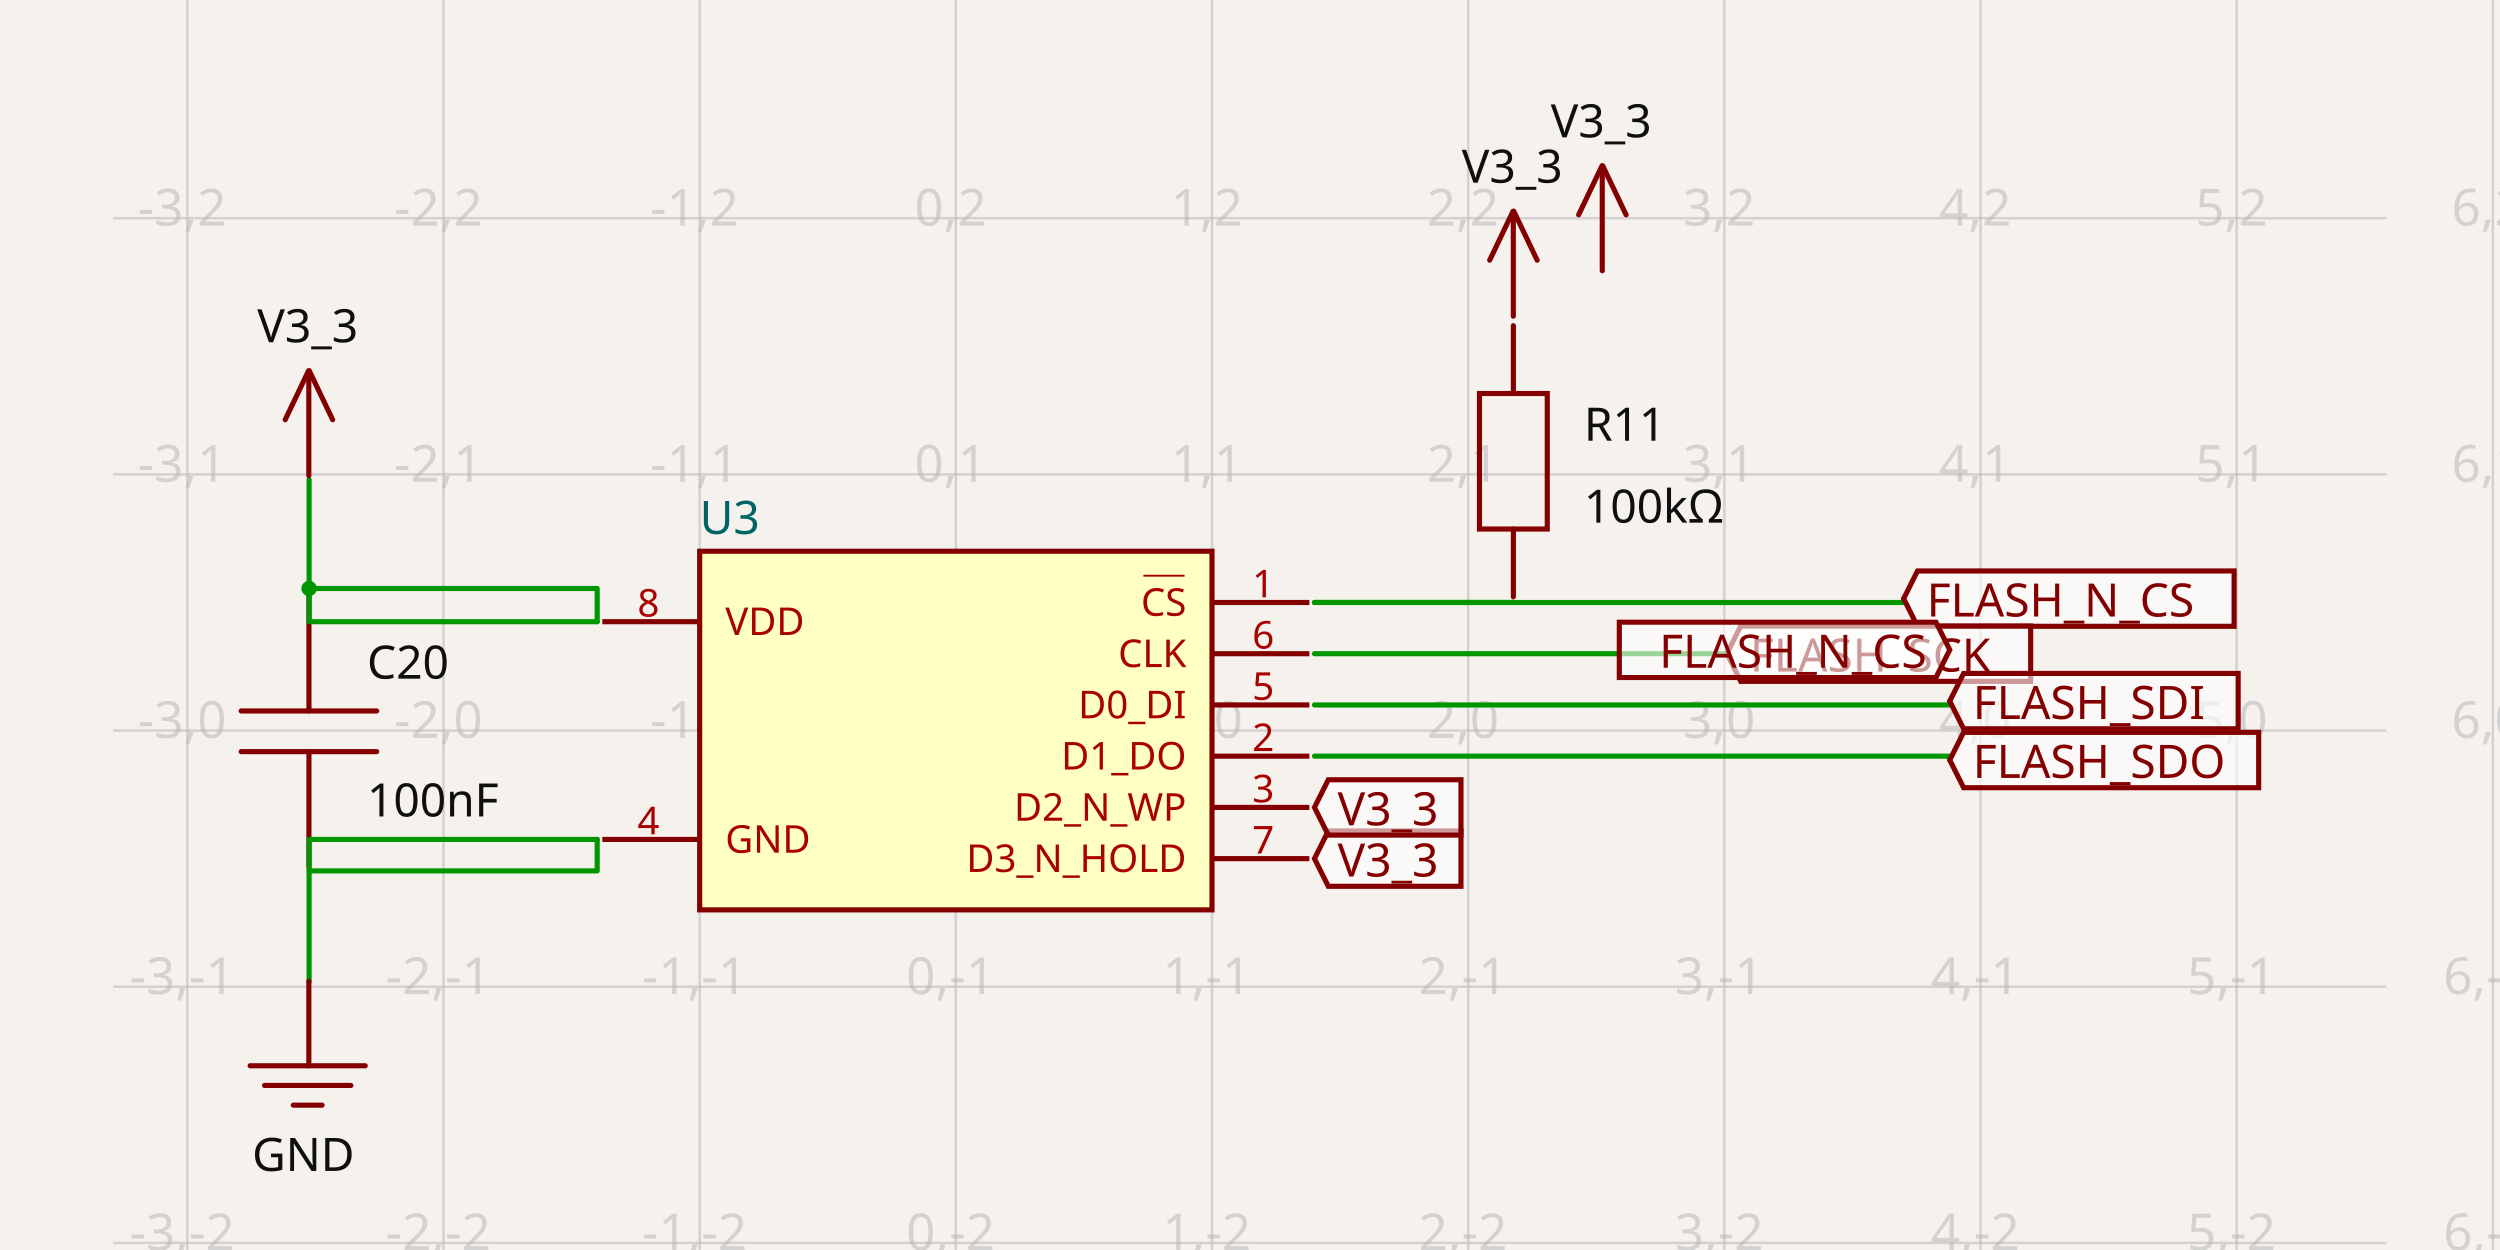
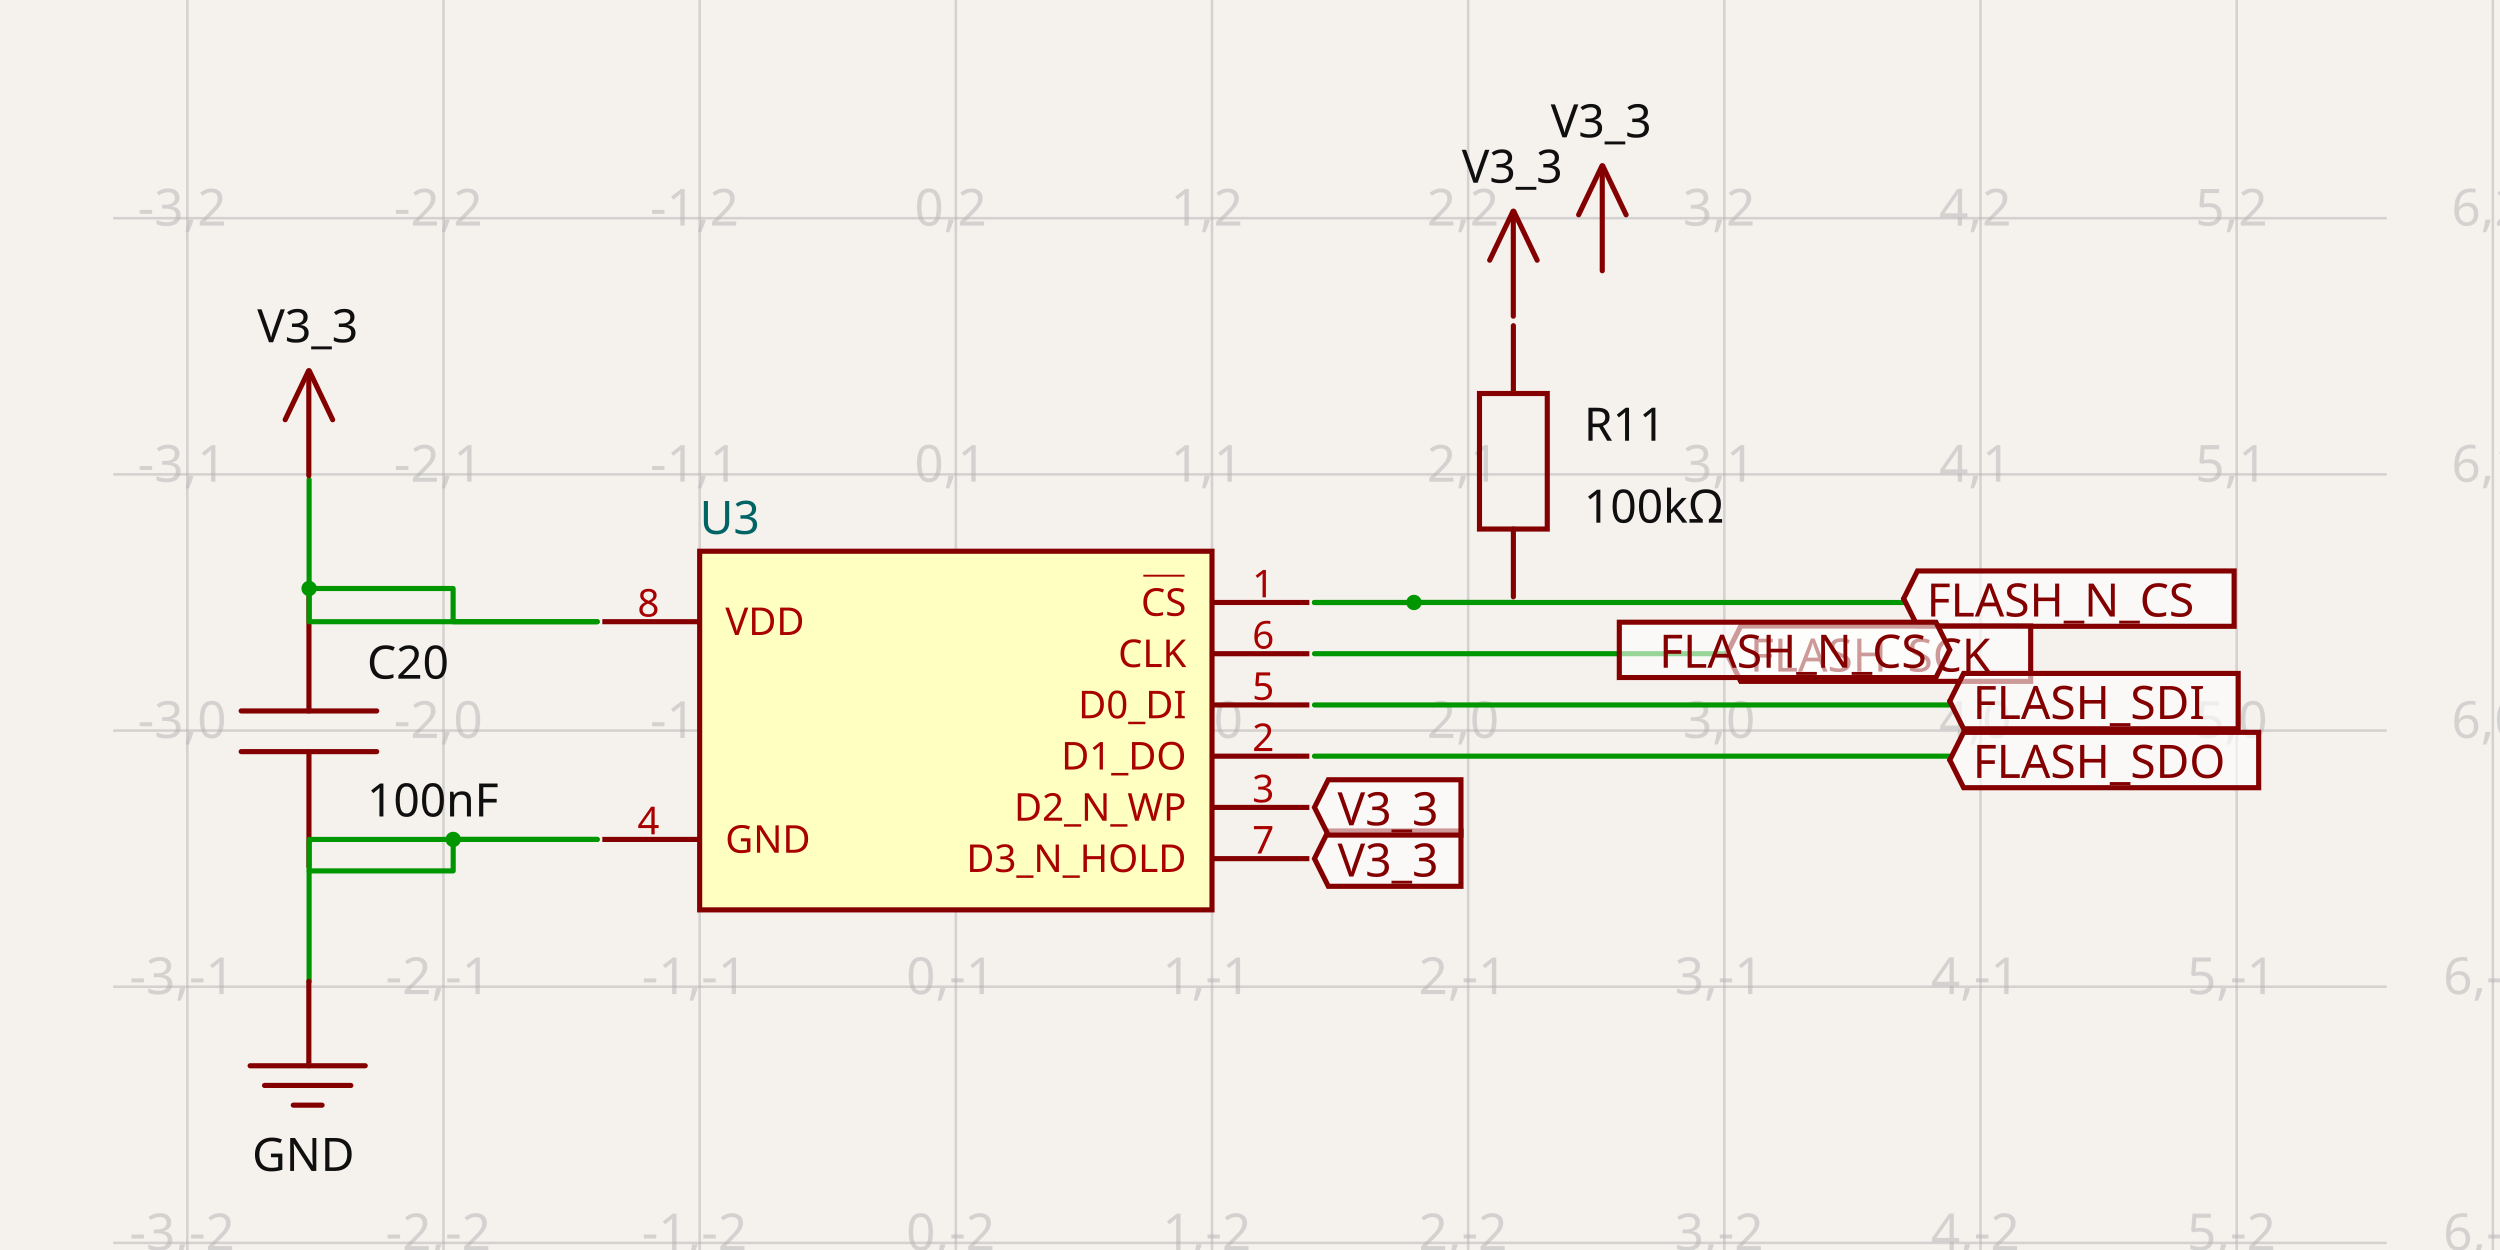
- <svg xmlns="http://www.w3.org/2000/svg" width="1200" height="600" style="background-color: rgb(245, 241, 237)" data-real-to-screen-transform="matrix(122.9608984343,0,0,-122.9608984343,458.7993267465,350.6680875482)" data-software-used-string="@tscircuit/core@0.0.547">
+ <svg xmlns="http://www.w3.org/2000/svg" width="1200" height="600" style="background-color: rgb(245, 241, 237)" data-real-to-screen-transform="matrix(122.9608984343,0,0,-122.9608984343,458.7993267465,350.6680875482)" data-software-used-string="@tscircuit/core@0.0.552">
  <style>
              .boundary { fill: rgb(245, 241, 237); }
              .schematic-boundary { fill: none; stroke: #fff; }
              .component { fill: none; stroke: rgb(132, 0, 0); }
              .chip { fill: rgb(255, 255, 194); stroke: rgb(132, 0, 0); }
              .component-pin { fill: none; stroke: rgb(132, 0, 0); }
              .trace:hover {
                filter: invert(1);
              }
              .trace:hover .trace-crossing-outline {
                opacity: 0;
              }
              .trace:hover .trace-junction {
                filter: invert(1);
              }
              .text { font-family: sans-serif; fill: rgb(0, 150, 0); }
              .pin-number { fill: rgb(169, 0, 0); }
              .port-label { fill: rgb(0, 100, 100); }
              .component-name { fill: rgb(0, 100, 100); }
            </style>
  <rect class="boundary" x="0" y="0" width="1200" height="600" />
  <g class="grid">
    <line x1="-33.044" y1="600" x2="-33.044" y2="3.427658157306723e-11" stroke="rgb(181, 181, 181)" stroke-width="1.23" stroke-opacity="0.5" />
    <line x1="89.917" y1="600" x2="89.917" y2="3.427658157306723e-11" stroke="rgb(181, 181, 181)" stroke-width="1.23" stroke-opacity="0.5" />
    <line x1="212.878" y1="600" x2="212.878" y2="3.427658157306723e-11" stroke="rgb(181, 181, 181)" stroke-width="1.23" stroke-opacity="0.5" />
    <line x1="335.838" y1="600" x2="335.838" y2="3.427658157306723e-11" stroke="rgb(181, 181, 181)" stroke-width="1.23" stroke-opacity="0.5" />
    <line x1="458.799" y1="600" x2="458.799" y2="3.427658157306723e-11" stroke="rgb(181, 181, 181)" stroke-width="1.23" stroke-opacity="0.5" />
    <line x1="581.76" y1="600" x2="581.76" y2="3.427658157306723e-11" stroke="rgb(181, 181, 181)" stroke-width="1.23" stroke-opacity="0.5" />
    <line x1="704.721" y1="600" x2="704.721" y2="3.427658157306723e-11" stroke="rgb(181, 181, 181)" stroke-width="1.23" stroke-opacity="0.5" />
    <line x1="827.682" y1="600" x2="827.682" y2="3.427658157306723e-11" stroke="rgb(181, 181, 181)" stroke-width="1.23" stroke-opacity="0.5" />
    <line x1="950.643" y1="600" x2="950.643" y2="3.427658157306723e-11" stroke="rgb(181, 181, 181)" stroke-width="1.23" stroke-opacity="0.5" />
    <line x1="1073.604" y1="600" x2="1073.604" y2="3.427658157306723e-11" stroke="rgb(181, 181, 181)" stroke-width="1.23" stroke-opacity="0.5" />
    <line x1="1196.565" y1="600" x2="1196.565" y2="3.427658157306723e-11" stroke="rgb(181, 181, 181)" stroke-width="1.23" stroke-opacity="0.5" />
    <line x1="54.357" y1="719.551" x2="1145.643" y2="719.551" stroke="rgb(181, 181, 181)" stroke-width="1.23" stroke-opacity="0.5" />
    <line x1="54.357" y1="596.59" x2="1145.643" y2="596.59" stroke="rgb(181, 181, 181)" stroke-width="1.23" stroke-opacity="0.5" />
    <line x1="54.357" y1="473.629" x2="1145.643" y2="473.629" stroke="rgb(181, 181, 181)" stroke-width="1.23" stroke-opacity="0.5" />
    <line x1="54.357" y1="350.668" x2="1145.643" y2="350.668" stroke="rgb(181, 181, 181)" stroke-width="1.23" stroke-opacity="0.5" />
    <line x1="54.357" y1="227.707" x2="1145.643" y2="227.707" stroke="rgb(181, 181, 181)" stroke-width="1.23" stroke-opacity="0.5" />
    <line x1="54.357" y1="104.746" x2="1145.643" y2="104.746" stroke="rgb(181, 181, 181)" stroke-width="1.23" stroke-opacity="0.5" />
    <line x1="54.357" y1="-18.215" x2="1145.643" y2="-18.215" stroke="rgb(181, 181, 181)" stroke-width="1.23" stroke-opacity="0.5" />
    <text x="-35.544" y="714.551" fill="rgb(181, 181, 181)" font-size="24.592" fill-opacity="0.5" text-anchor="middle" dominant-baseline="middle" font-family="sans-serif">-4,-3</text>
    <text x="-35.544" y="591.59" fill="rgb(181, 181, 181)" font-size="24.592" fill-opacity="0.5" text-anchor="middle" dominant-baseline="middle" font-family="sans-serif">-4,-2</text>
    <text x="-35.544" y="468.629" fill="rgb(181, 181, 181)" font-size="24.592" fill-opacity="0.5" text-anchor="middle" dominant-baseline="middle" font-family="sans-serif">-4,-1</text>
    <text x="-35.544" y="345.668" fill="rgb(181, 181, 181)" font-size="24.592" fill-opacity="0.5" text-anchor="middle" dominant-baseline="middle" font-family="sans-serif">-4,0</text>
    <text x="-35.544" y="222.707" fill="rgb(181, 181, 181)" font-size="24.592" fill-opacity="0.5" text-anchor="middle" dominant-baseline="middle" font-family="sans-serif">-4,1</text>
    <text x="-35.544" y="99.746" fill="rgb(181, 181, 181)" font-size="24.592" fill-opacity="0.5" text-anchor="middle" dominant-baseline="middle" font-family="sans-serif">-4,2</text>
    <text x="-35.544" y="-23.215" fill="rgb(181, 181, 181)" font-size="24.592" fill-opacity="0.5" text-anchor="middle" dominant-baseline="middle" font-family="sans-serif">-4,3</text>
    <text x="87.417" y="714.551" fill="rgb(181, 181, 181)" font-size="24.592" fill-opacity="0.5" text-anchor="middle" dominant-baseline="middle" font-family="sans-serif">-3,-3</text>
    <text x="87.417" y="591.59" fill="rgb(181, 181, 181)" font-size="24.592" fill-opacity="0.5" text-anchor="middle" dominant-baseline="middle" font-family="sans-serif">-3,-2</text>
    <text x="87.417" y="468.629" fill="rgb(181, 181, 181)" font-size="24.592" fill-opacity="0.5" text-anchor="middle" dominant-baseline="middle" font-family="sans-serif">-3,-1</text>
    <text x="87.417" y="345.668" fill="rgb(181, 181, 181)" font-size="24.592" fill-opacity="0.5" text-anchor="middle" dominant-baseline="middle" font-family="sans-serif">-3,0</text>
    <text x="87.417" y="222.707" fill="rgb(181, 181, 181)" font-size="24.592" fill-opacity="0.5" text-anchor="middle" dominant-baseline="middle" font-family="sans-serif">-3,1</text>
    <text x="87.417" y="99.746" fill="rgb(181, 181, 181)" font-size="24.592" fill-opacity="0.5" text-anchor="middle" dominant-baseline="middle" font-family="sans-serif">-3,2</text>
    <text x="87.417" y="-23.215" fill="rgb(181, 181, 181)" font-size="24.592" fill-opacity="0.5" text-anchor="middle" dominant-baseline="middle" font-family="sans-serif">-3,3</text>
    <text x="210.378" y="714.551" fill="rgb(181, 181, 181)" font-size="24.592" fill-opacity="0.5" text-anchor="middle" dominant-baseline="middle" font-family="sans-serif">-2,-3</text>
    <text x="210.378" y="591.59" fill="rgb(181, 181, 181)" font-size="24.592" fill-opacity="0.5" text-anchor="middle" dominant-baseline="middle" font-family="sans-serif">-2,-2</text>
    <text x="210.378" y="468.629" fill="rgb(181, 181, 181)" font-size="24.592" fill-opacity="0.5" text-anchor="middle" dominant-baseline="middle" font-family="sans-serif">-2,-1</text>
    <text x="210.378" y="345.668" fill="rgb(181, 181, 181)" font-size="24.592" fill-opacity="0.5" text-anchor="middle" dominant-baseline="middle" font-family="sans-serif">-2,0</text>
    <text x="210.378" y="222.707" fill="rgb(181, 181, 181)" font-size="24.592" fill-opacity="0.5" text-anchor="middle" dominant-baseline="middle" font-family="sans-serif">-2,1</text>
    <text x="210.378" y="99.746" fill="rgb(181, 181, 181)" font-size="24.592" fill-opacity="0.5" text-anchor="middle" dominant-baseline="middle" font-family="sans-serif">-2,2</text>
    <text x="210.378" y="-23.215" fill="rgb(181, 181, 181)" font-size="24.592" fill-opacity="0.5" text-anchor="middle" dominant-baseline="middle" font-family="sans-serif">-2,3</text>
    <text x="333.338" y="714.551" fill="rgb(181, 181, 181)" font-size="24.592" fill-opacity="0.5" text-anchor="middle" dominant-baseline="middle" font-family="sans-serif">-1,-3</text>
    <text x="333.338" y="591.59" fill="rgb(181, 181, 181)" font-size="24.592" fill-opacity="0.5" text-anchor="middle" dominant-baseline="middle" font-family="sans-serif">-1,-2</text>
    <text x="333.338" y="468.629" fill="rgb(181, 181, 181)" font-size="24.592" fill-opacity="0.5" text-anchor="middle" dominant-baseline="middle" font-family="sans-serif">-1,-1</text>
    <text x="333.338" y="345.668" fill="rgb(181, 181, 181)" font-size="24.592" fill-opacity="0.5" text-anchor="middle" dominant-baseline="middle" font-family="sans-serif">-1,0</text>
    <text x="333.338" y="222.707" fill="rgb(181, 181, 181)" font-size="24.592" fill-opacity="0.5" text-anchor="middle" dominant-baseline="middle" font-family="sans-serif">-1,1</text>
    <text x="333.338" y="99.746" fill="rgb(181, 181, 181)" font-size="24.592" fill-opacity="0.5" text-anchor="middle" dominant-baseline="middle" font-family="sans-serif">-1,2</text>
    <text x="333.338" y="-23.215" fill="rgb(181, 181, 181)" font-size="24.592" fill-opacity="0.5" text-anchor="middle" dominant-baseline="middle" font-family="sans-serif">-1,3</text>
    <text x="456.299" y="714.551" fill="rgb(181, 181, 181)" font-size="24.592" fill-opacity="0.5" text-anchor="middle" dominant-baseline="middle" font-family="sans-serif">0,-3</text>
    <text x="456.299" y="591.59" fill="rgb(181, 181, 181)" font-size="24.592" fill-opacity="0.5" text-anchor="middle" dominant-baseline="middle" font-family="sans-serif">0,-2</text>
    <text x="456.299" y="468.629" fill="rgb(181, 181, 181)" font-size="24.592" fill-opacity="0.5" text-anchor="middle" dominant-baseline="middle" font-family="sans-serif">0,-1</text>
    <text x="456.299" y="345.668" fill="rgb(181, 181, 181)" font-size="24.592" fill-opacity="0.5" text-anchor="middle" dominant-baseline="middle" font-family="sans-serif">0,0</text>
    <text x="456.299" y="222.707" fill="rgb(181, 181, 181)" font-size="24.592" fill-opacity="0.5" text-anchor="middle" dominant-baseline="middle" font-family="sans-serif">0,1</text>
    <text x="456.299" y="99.746" fill="rgb(181, 181, 181)" font-size="24.592" fill-opacity="0.5" text-anchor="middle" dominant-baseline="middle" font-family="sans-serif">0,2</text>
    <text x="456.299" y="-23.215" fill="rgb(181, 181, 181)" font-size="24.592" fill-opacity="0.5" text-anchor="middle" dominant-baseline="middle" font-family="sans-serif">0,3</text>
    <text x="579.26" y="714.551" fill="rgb(181, 181, 181)" font-size="24.592" fill-opacity="0.5" text-anchor="middle" dominant-baseline="middle" font-family="sans-serif">1,-3</text>
    <text x="579.26" y="591.59" fill="rgb(181, 181, 181)" font-size="24.592" fill-opacity="0.5" text-anchor="middle" dominant-baseline="middle" font-family="sans-serif">1,-2</text>
    <text x="579.26" y="468.629" fill="rgb(181, 181, 181)" font-size="24.592" fill-opacity="0.5" text-anchor="middle" dominant-baseline="middle" font-family="sans-serif">1,-1</text>
    <text x="579.26" y="345.668" fill="rgb(181, 181, 181)" font-size="24.592" fill-opacity="0.5" text-anchor="middle" dominant-baseline="middle" font-family="sans-serif">1,0</text>
    <text x="579.26" y="222.707" fill="rgb(181, 181, 181)" font-size="24.592" fill-opacity="0.5" text-anchor="middle" dominant-baseline="middle" font-family="sans-serif">1,1</text>
    <text x="579.26" y="99.746" fill="rgb(181, 181, 181)" font-size="24.592" fill-opacity="0.5" text-anchor="middle" dominant-baseline="middle" font-family="sans-serif">1,2</text>
    <text x="579.26" y="-23.215" fill="rgb(181, 181, 181)" font-size="24.592" fill-opacity="0.5" text-anchor="middle" dominant-baseline="middle" font-family="sans-serif">1,3</text>
    <text x="702.221" y="714.551" fill="rgb(181, 181, 181)" font-size="24.592" fill-opacity="0.5" text-anchor="middle" dominant-baseline="middle" font-family="sans-serif">2,-3</text>
    <text x="702.221" y="591.59" fill="rgb(181, 181, 181)" font-size="24.592" fill-opacity="0.5" text-anchor="middle" dominant-baseline="middle" font-family="sans-serif">2,-2</text>
    <text x="702.221" y="468.629" fill="rgb(181, 181, 181)" font-size="24.592" fill-opacity="0.5" text-anchor="middle" dominant-baseline="middle" font-family="sans-serif">2,-1</text>
    <text x="702.221" y="345.668" fill="rgb(181, 181, 181)" font-size="24.592" fill-opacity="0.5" text-anchor="middle" dominant-baseline="middle" font-family="sans-serif">2,0</text>
    <text x="702.221" y="222.707" fill="rgb(181, 181, 181)" font-size="24.592" fill-opacity="0.5" text-anchor="middle" dominant-baseline="middle" font-family="sans-serif">2,1</text>
    <text x="702.221" y="99.746" fill="rgb(181, 181, 181)" font-size="24.592" fill-opacity="0.5" text-anchor="middle" dominant-baseline="middle" font-family="sans-serif">2,2</text>
    <text x="702.221" y="-23.215" fill="rgb(181, 181, 181)" font-size="24.592" fill-opacity="0.5" text-anchor="middle" dominant-baseline="middle" font-family="sans-serif">2,3</text>
    <text x="825.182" y="714.551" fill="rgb(181, 181, 181)" font-size="24.592" fill-opacity="0.5" text-anchor="middle" dominant-baseline="middle" font-family="sans-serif">3,-3</text>
    <text x="825.182" y="591.59" fill="rgb(181, 181, 181)" font-size="24.592" fill-opacity="0.5" text-anchor="middle" dominant-baseline="middle" font-family="sans-serif">3,-2</text>
    <text x="825.182" y="468.629" fill="rgb(181, 181, 181)" font-size="24.592" fill-opacity="0.5" text-anchor="middle" dominant-baseline="middle" font-family="sans-serif">3,-1</text>
    <text x="825.182" y="345.668" fill="rgb(181, 181, 181)" font-size="24.592" fill-opacity="0.5" text-anchor="middle" dominant-baseline="middle" font-family="sans-serif">3,0</text>
    <text x="825.182" y="222.707" fill="rgb(181, 181, 181)" font-size="24.592" fill-opacity="0.5" text-anchor="middle" dominant-baseline="middle" font-family="sans-serif">3,1</text>
    <text x="825.182" y="99.746" fill="rgb(181, 181, 181)" font-size="24.592" fill-opacity="0.5" text-anchor="middle" dominant-baseline="middle" font-family="sans-serif">3,2</text>
    <text x="825.182" y="-23.215" fill="rgb(181, 181, 181)" font-size="24.592" fill-opacity="0.5" text-anchor="middle" dominant-baseline="middle" font-family="sans-serif">3,3</text>
    <text x="948.143" y="714.551" fill="rgb(181, 181, 181)" font-size="24.592" fill-opacity="0.5" text-anchor="middle" dominant-baseline="middle" font-family="sans-serif">4,-3</text>
    <text x="948.143" y="591.59" fill="rgb(181, 181, 181)" font-size="24.592" fill-opacity="0.5" text-anchor="middle" dominant-baseline="middle" font-family="sans-serif">4,-2</text>
    <text x="948.143" y="468.629" fill="rgb(181, 181, 181)" font-size="24.592" fill-opacity="0.5" text-anchor="middle" dominant-baseline="middle" font-family="sans-serif">4,-1</text>
    <text x="948.143" y="345.668" fill="rgb(181, 181, 181)" font-size="24.592" fill-opacity="0.5" text-anchor="middle" dominant-baseline="middle" font-family="sans-serif">4,0</text>
    <text x="948.143" y="222.707" fill="rgb(181, 181, 181)" font-size="24.592" fill-opacity="0.5" text-anchor="middle" dominant-baseline="middle" font-family="sans-serif">4,1</text>
    <text x="948.143" y="99.746" fill="rgb(181, 181, 181)" font-size="24.592" fill-opacity="0.5" text-anchor="middle" dominant-baseline="middle" font-family="sans-serif">4,2</text>
    <text x="948.143" y="-23.215" fill="rgb(181, 181, 181)" font-size="24.592" fill-opacity="0.5" text-anchor="middle" dominant-baseline="middle" font-family="sans-serif">4,3</text>
    <text x="1071.104" y="714.551" fill="rgb(181, 181, 181)" font-size="24.592" fill-opacity="0.5" text-anchor="middle" dominant-baseline="middle" font-family="sans-serif">5,-3</text>
    <text x="1071.104" y="591.59" fill="rgb(181, 181, 181)" font-size="24.592" fill-opacity="0.5" text-anchor="middle" dominant-baseline="middle" font-family="sans-serif">5,-2</text>
    <text x="1071.104" y="468.629" fill="rgb(181, 181, 181)" font-size="24.592" fill-opacity="0.5" text-anchor="middle" dominant-baseline="middle" font-family="sans-serif">5,-1</text>
    <text x="1071.104" y="345.668" fill="rgb(181, 181, 181)" font-size="24.592" fill-opacity="0.5" text-anchor="middle" dominant-baseline="middle" font-family="sans-serif">5,0</text>
    <text x="1071.104" y="222.707" fill="rgb(181, 181, 181)" font-size="24.592" fill-opacity="0.5" text-anchor="middle" dominant-baseline="middle" font-family="sans-serif">5,1</text>
    <text x="1071.104" y="99.746" fill="rgb(181, 181, 181)" font-size="24.592" fill-opacity="0.5" text-anchor="middle" dominant-baseline="middle" font-family="sans-serif">5,2</text>
    <text x="1071.104" y="-23.215" fill="rgb(181, 181, 181)" font-size="24.592" fill-opacity="0.5" text-anchor="middle" dominant-baseline="middle" font-family="sans-serif">5,3</text>
    <text x="1194.065" y="714.551" fill="rgb(181, 181, 181)" font-size="24.592" fill-opacity="0.5" text-anchor="middle" dominant-baseline="middle" font-family="sans-serif">6,-3</text>
    <text x="1194.065" y="591.59" fill="rgb(181, 181, 181)" font-size="24.592" fill-opacity="0.5" text-anchor="middle" dominant-baseline="middle" font-family="sans-serif">6,-2</text>
    <text x="1194.065" y="468.629" fill="rgb(181, 181, 181)" font-size="24.592" fill-opacity="0.5" text-anchor="middle" dominant-baseline="middle" font-family="sans-serif">6,-1</text>
    <text x="1194.065" y="345.668" fill="rgb(181, 181, 181)" font-size="24.592" fill-opacity="0.5" text-anchor="middle" dominant-baseline="middle" font-family="sans-serif">6,0</text>
    <text x="1194.065" y="222.707" fill="rgb(181, 181, 181)" font-size="24.592" fill-opacity="0.5" text-anchor="middle" dominant-baseline="middle" font-family="sans-serif">6,1</text>
    <text x="1194.065" y="99.746" fill="rgb(181, 181, 181)" font-size="24.592" fill-opacity="0.5" text-anchor="middle" dominant-baseline="middle" font-family="sans-serif">6,2</text>
    <text x="1194.065" y="-23.215" fill="rgb(181, 181, 181)" font-size="24.592" fill-opacity="0.5" text-anchor="middle" dominant-baseline="middle" font-family="sans-serif">6,3</text>
  </g>
  <g data-circuit-json-type="schematic_component" data-schematic-component-id="schematic_component_0">
    <rect class="component chip" x="335.838" y="264.595" width="245.922" height="172.145" stroke-width="2.459px" fill="rgb(255, 255, 194)" stroke="rgb(132, 0, 0)" />
    <rect class="component-overlay" x="335.838" y="264.595" width="245.922" height="172.145" fill="transparent" />
    <text x="335.838" y="452.726" fill="#006464" text-anchor="start" dominant-baseline="middle" font-family="sans-serif" font-size="22.133px" transform="rotate(0, 335.8384, 452.7256)" />
    <text x="335.838" y="248.611" fill="#006464" text-anchor="start" dominant-baseline="middle" font-family="sans-serif" font-size="22.133px" transform="rotate(0, 335.8384, 248.6105)">U3</text>
    <line class="component-pin" x1="289.113" y1="298.41" x2="335.838" y2="298.41" stroke-width="2.459px" />
    <text class="pin-number" x="311.246" y="295.95" style="font-family: sans-serif;" fill="rgb(169, 0, 0)" text-anchor="middle" dominant-baseline="auto" font-size="18.444px" transform="">8</text>
    <text class="pin-number" x="348.135" y="298.41" style="font-family: sans-serif;" fill="rgb(169, 0, 0)" text-anchor="start" dominant-baseline="middle" font-size="18.444px" transform="">VDD</text>
    <line class="component-pin" x1="289.113" y1="402.926" x2="335.838" y2="402.926" stroke-width="2.459px" />
    <text class="pin-number" x="311.246" y="400.467" style="font-family: sans-serif;" fill="rgb(169, 0, 0)" text-anchor="middle" dominant-baseline="auto" font-size="18.444px" transform="">4</text>
    <text class="pin-number" x="348.135" y="402.926" style="font-family: sans-serif;" fill="rgb(169, 0, 0)" text-anchor="start" dominant-baseline="middle" font-size="18.444px" transform="">GND</text>
    <line class="component-pin" x1="628.485" y1="289.188" x2="581.76" y2="289.188" stroke-width="2.459px" />
    <text class="pin-number" x="606.352" y="286.728" style="font-family: sans-serif;" fill="rgb(169, 0, 0)" text-anchor="middle" dominant-baseline="auto" font-size="18.444px" transform="">1</text>
    <text class="pin-number" x="569.464" y="289.188" style="font-family: sans-serif; text-decoration: overline;" fill="rgb(169, 0, 0)" text-anchor="end" dominant-baseline="middle" font-size="18.444px" transform="">CS</text>
    <line class="component-pin" x1="628.485" y1="313.78" x2="581.76" y2="313.78" stroke-width="2.459px" />
    <text class="pin-number" x="606.352" y="311.321" style="font-family: sans-serif;" fill="rgb(169, 0, 0)" text-anchor="middle" dominant-baseline="auto" font-size="18.444px" transform="">6</text>
    <text class="pin-number" x="569.464" y="313.78" style="font-family: sans-serif;" fill="rgb(169, 0, 0)" text-anchor="end" dominant-baseline="middle" font-size="18.444px" transform="">CLK</text>
    <line class="component-pin" x1="628.485" y1="338.372" x2="581.76" y2="338.372" stroke-width="2.459px" />
    <text class="pin-number" x="606.352" y="335.913" style="font-family: sans-serif;" fill="rgb(169, 0, 0)" text-anchor="middle" dominant-baseline="auto" font-size="18.444px" transform="">5</text>
    <text class="pin-number" x="569.464" y="338.372" style="font-family: sans-serif;" fill="rgb(169, 0, 0)" text-anchor="end" dominant-baseline="middle" font-size="18.444px" transform="">D0_DI</text>
    <line class="component-pin" x1="628.485" y1="362.964" x2="581.76" y2="362.964" stroke-width="2.459px" />
    <text class="pin-number" x="606.352" y="360.505" style="font-family: sans-serif;" fill="rgb(169, 0, 0)" text-anchor="middle" dominant-baseline="auto" font-size="18.444px" transform="">2</text>
    <text class="pin-number" x="569.464" y="362.964" style="font-family: sans-serif;" fill="rgb(169, 0, 0)" text-anchor="end" dominant-baseline="middle" font-size="18.444px" transform="">D1_DO</text>
    <line class="component-pin" x1="628.485" y1="387.556" x2="581.76" y2="387.556" stroke-width="2.459px" />
    <text class="pin-number" x="606.352" y="385.097" style="font-family: sans-serif;" fill="rgb(169, 0, 0)" text-anchor="middle" dominant-baseline="auto" font-size="18.444px" transform="">3</text>
    <text class="pin-number" x="569.464" y="387.556" style="font-family: sans-serif;" fill="rgb(169, 0, 0)" text-anchor="end" dominant-baseline="middle" font-size="18.444px" transform="">D2_N_WP</text>
    <line class="component-pin" x1="628.485" y1="412.149" x2="581.76" y2="412.149" stroke-width="2.459px" />
    <text class="pin-number" x="606.352" y="409.689" style="font-family: sans-serif;" fill="rgb(169, 0, 0)" text-anchor="middle" dominant-baseline="auto" font-size="18.444px" transform="">7</text>
    <text class="pin-number" x="569.464" y="412.149" style="font-family: sans-serif;" fill="rgb(169, 0, 0)" text-anchor="end" dominant-baseline="middle" font-size="18.444px" transform="">D3_N_HOLD</text>
  </g>
  <g data-circuit-json-type="schematic_component" data-schematic-component-id="schematic_component_1">
    <rect class="component-overlay" x="115.761" y="285.944" width="65.067" height="130.134" fill="transparent" />
    <path d="M 148.294 285.944 L 148.294 341.251" stroke="rgb(132, 0, 0)" fill="none" stroke-width="2.459px" stroke-linecap="round" />
    <path d="M 148.294 360.771 L 148.294 416.077" stroke="rgb(132, 0, 0)" fill="none" stroke-width="2.459px" stroke-linecap="round" />
    <path d="M 115.761 341.251 L 180.827 341.251" stroke="rgb(132, 0, 0)" fill="none" stroke-width="2.459px" stroke-linecap="round" />
    <path d="M 115.761 360.771 L 180.827 360.771" stroke="rgb(132, 0, 0)" fill="none" stroke-width="2.459px" stroke-linecap="round" />
    <text x="176.174" y="325.758" fill="rgb(15, 15, 15)" font-family="sans-serif" text-anchor="start" dominant-baseline="auto" font-size="22.133px">C20</text>
    <text x="176.174" y="374.731" fill="rgb(15, 15, 15)" font-family="sans-serif" text-anchor="start" dominant-baseline="hanging" font-size="22.133px">100nF</text>
  </g>
  <g data-circuit-json-type="schematic_component" data-schematic-component-id="schematic_component_2">
    <rect class="component-overlay" x="710.151" y="156.338" width="32.533" height="130.134" fill="transparent" />
    <path d="M 726.418 286.472 L 726.418 253.939" stroke="rgb(132, 0, 0)" fill="none" stroke-width="2.459px" stroke-linecap="round" />
    <path d="M 726.418 188.872 L 726.418 156.338" stroke="rgb(132, 0, 0)" fill="none" stroke-width="2.459px" stroke-linecap="round" />
    <path d="M 710.151 221.405 L 710.151 188.872 L 742.685 188.872 L 742.685 253.939 L 710.151 253.939 L 710.151 221.405" stroke="rgb(132, 0, 0)" fill="none" stroke-width="2.459px" stroke-linecap="round" />
    <text x="760.308" y="203.861" fill="rgb(15, 15, 15)" font-family="sans-serif" text-anchor="start" dominant-baseline="middle" font-size="22.133px">R11</text>
    <text x="760.308" y="243.208" fill="rgb(15, 15, 15)" font-family="sans-serif" text-anchor="start" dominant-baseline="middle" font-size="22.133px">100kΩ</text>
  </g>
  <g class="trace" data-circuit-json-type="schematic_trace" data-schematic-trace-id="schematic_trace_0">
    <path d="M 286.654 298.41 L 148.371 298.41 L 148.371 230.166" class="trace-invisible-hover-outline" stroke="rgb(0, 150, 0)" fill="none" stroke-width="19.674px" stroke-linecap="round" opacity="0" stroke-linejoin="round" />
    <path d="M 286.654 298.41 L 148.371 298.41 L 148.371 230.166" stroke="rgb(0, 150, 0)" fill="none" stroke-width="2.459px" stroke-linecap="round" stroke-linejoin="round" />
  </g>
  <g class="trace" data-circuit-json-type="schematic_trace" data-schematic-trace-id="schematic_trace_1">
    <path d="M 286.654 402.926 L 148.371 402.926 L 148.371 471.17" class="trace-invisible-hover-outline" stroke="rgb(0, 150, 0)" fill="none" stroke-width="19.674px" stroke-linecap="round" opacity="0" stroke-linejoin="round" />
    <path d="M 286.654 402.926 L 148.371 402.926 L 148.371 471.17" stroke="rgb(0, 150, 0)" fill="none" stroke-width="2.459px" stroke-linecap="round" stroke-linejoin="round" />
  </g>
  <g class="trace" data-circuit-json-type="schematic_trace" data-schematic-trace-id="schematic_trace_2">
    <path d="M 630.945 362.964 L 935.888 362.964 L 935.888 364.809" class="trace-invisible-hover-outline" stroke="rgb(0, 150, 0)" fill="none" stroke-width="19.674px" stroke-linecap="round" opacity="0" stroke-linejoin="round" />
    <path d="M 630.945 362.964 L 935.888 362.964 L 935.888 364.809" stroke="rgb(0, 150, 0)" fill="none" stroke-width="2.459px" stroke-linecap="round" stroke-linejoin="round" />
  </g>
  <g class="trace" data-circuit-json-type="schematic_trace" data-schematic-trace-id="schematic_trace_3">
    <path d="M 630.945 338.372 L 935.888 338.372 L 935.888 336.528" class="trace-invisible-hover-outline" stroke="rgb(0, 150, 0)" fill="none" stroke-width="19.674px" stroke-linecap="round" opacity="0" stroke-linejoin="round" />
    <path d="M 630.945 338.372 L 935.888 338.372 L 935.888 336.528" stroke="rgb(0, 150, 0)" fill="none" stroke-width="2.459px" stroke-linecap="round" stroke-linejoin="round" />
  </g>
  <g class="trace" data-circuit-json-type="schematic_trace" data-schematic-trace-id="schematic_trace_4">
    <path d="M 630.945 313.78 L 828.912 313.78" class="trace-invisible-hover-outline" stroke="rgb(0, 150, 0)" fill="none" stroke-width="19.674px" stroke-linecap="round" opacity="0" stroke-linejoin="round" />
    <path d="M 630.945 313.78 L 828.912 313.78" stroke="rgb(0, 150, 0)" fill="none" stroke-width="2.459px" stroke-linecap="round" stroke-linejoin="round" />
  </g>
  <g class="trace" data-circuit-json-type="schematic_trace" data-schematic-trace-id="schematic_trace_5">
    <path d="M 630.945 289.188 L 913.755 289.188 L 913.755 287.343" class="trace-invisible-hover-outline" stroke="rgb(0, 150, 0)" fill="none" stroke-width="19.674px" stroke-linecap="round" opacity="0" stroke-linejoin="round" />
    <path d="M 630.945 289.188 L 913.755 289.188 L 913.755 287.343" stroke="rgb(0, 150, 0)" fill="none" stroke-width="2.459px" stroke-linecap="round" stroke-linejoin="round" />
  </g>
  <g class="trace" data-circuit-json-type="schematic_trace" data-schematic-trace-id="schematic_trace_6">
-     <path d="M 148.338 282.468 L 286.654 282.468 L 286.654 298.41" class="trace-invisible-hover-outline" stroke="rgb(0, 150, 0)" fill="none" stroke-width="19.674px" stroke-linecap="round" opacity="0" stroke-linejoin="round" />
-     <path d="M 148.338 282.468 L 286.654 282.468 L 286.654 298.41" stroke="rgb(0, 150, 0)" fill="none" stroke-width="2.459px" stroke-linecap="round" stroke-linejoin="round" />
+     <path d="M 148.338 282.468 L 217.496 282.468 L 217.496 298.41 L 286.654 298.41" class="trace-invisible-hover-outline" stroke="rgb(0, 150, 0)" fill="none" stroke-width="19.674px" stroke-linecap="round" opacity="0" stroke-linejoin="round" />
+     <path d="M 148.338 282.468 L 217.496 282.468 L 217.496 298.41 L 286.654 298.41" stroke="rgb(0, 150, 0)" fill="none" stroke-width="2.459px" stroke-linecap="round" stroke-linejoin="round" />
    <circle cx="148.371" cy="282.468" r="3.689" class="trace-junction" fill="rgb(0, 150, 0)" />
  </g>
  <g class="trace" data-circuit-json-type="schematic_trace" data-schematic-trace-id="schematic_trace_7">
-     <path d="M 148.405 418.022 L 286.654 418.022 L 286.654 402.926" class="trace-invisible-hover-outline" stroke="rgb(0, 150, 0)" fill="none" stroke-width="19.674px" stroke-linecap="round" opacity="0" stroke-linejoin="round" />
-     <path d="M 148.405 418.022 L 286.654 418.022 L 286.654 402.926" stroke="rgb(0, 150, 0)" fill="none" stroke-width="2.459px" stroke-linecap="round" stroke-linejoin="round" />
+     <path d="M 148.405 418.022 L 217.53 418.022 L 217.53 402.926 L 286.654 402.926" class="trace-invisible-hover-outline" stroke="rgb(0, 150, 0)" fill="none" stroke-width="19.674px" stroke-linecap="round" opacity="0" stroke-linejoin="round" />
+     <path d="M 148.405 418.022 L 217.53 418.022 L 217.53 402.926 L 286.654 402.926" stroke="rgb(0, 150, 0)" fill="none" stroke-width="2.459px" stroke-linecap="round" stroke-linejoin="round" />
+     <circle cx="217.53" cy="402.926" r="3.689" class="trace-junction" fill="rgb(0, 150, 0)" />
  </g>
  <g class="trace" data-circuit-json-type="schematic_trace" data-schematic-trace-id="schematic_trace_8">
-     <path d="M 726.462 289.17 L 630.945 289.17" class="trace-invisible-hover-outline" stroke="rgb(0, 150, 0)" fill="none" stroke-width="19.674px" stroke-linecap="round" opacity="0" stroke-linejoin="round" />
-     <path d="M 726.462 289.17 L 630.945 289.17" stroke="rgb(0, 150, 0)" fill="none" stroke-width="2.459px" stroke-linecap="round" stroke-linejoin="round" />
+     <path d="M 726.462 289.17 L 678.703 289.17 L 678.703 289.188 L 630.945 289.188" class="trace-invisible-hover-outline" stroke="rgb(0, 150, 0)" fill="none" stroke-width="19.674px" stroke-linecap="round" opacity="0" stroke-linejoin="round" />
+     <path d="M 726.462 289.17 L 678.703 289.17 L 678.703 289.188 L 630.945 289.188" stroke="rgb(0, 150, 0)" fill="none" stroke-width="2.459px" stroke-linecap="round" stroke-linejoin="round" />
+     <circle cx="678.703" cy="289.188" r="3.689" class="trace-junction" fill="rgb(0, 150, 0)" />
  </g>
  <rect class="component-overlay" x="136.889" y="177.968" width="22.782" height="50.36" fill="transparent" />
  <path d="M 148.1 177.968 L 136.889 201.463" stroke="rgb(132, 0, 0)" fill="none" stroke-width="2.459px" stroke-linecap="round" />
  <path d="M 148.46 177.981 L 159.671 201.475" stroke="rgb(132, 0, 0)" fill="none" stroke-width="2.459px" stroke-linecap="round" />
  <path d="M 148.229 178.588 L 148.229 228.329" stroke="rgb(132, 0, 0)" fill="none" stroke-width="2.459px" stroke-linecap="round" />
  <text x="147.679" y="170.763" fill="rgb(15, 15, 15)" font-family="sans-serif" text-anchor="middle" dominant-baseline="ideographic" font-size="22.133px">V3_3</text>
  <rect class="component-overlay" x="120.061" y="471.037" width="55.249" height="59.443" fill="transparent" />
  <path d="M 148.238 471.037 L 148.238 511.569" stroke="rgb(132, 0, 0)" fill="none" stroke-width="2.459px" stroke-linecap="round" />
  <path d="M 120.061 511.565 L 175.31 511.565" stroke="rgb(132, 0, 0)" fill="none" stroke-width="2.459px" stroke-linecap="round" />
  <path d="M 126.967 521.022 L 168.404 521.022" stroke="rgb(132, 0, 0)" fill="none" stroke-width="2.459px" stroke-linecap="round" />
  <path d="M 140.779 530.479 L 154.591 530.479" stroke="rgb(132, 0, 0)" fill="none" stroke-width="2.459px" stroke-linecap="round" />
  <text x="145.59" y="544.882" fill="rgb(15, 15, 15)" font-family="sans-serif" text-anchor="middle" dominant-baseline="hanging" font-size="22.133px">GND</text>
  <path class="net-label" d="     M 913.755,287.343     L 920.395,274.063     L 1072.374,274.063     L 1072.374,300.623     L 920.395,300.623     Z   " fill="rgba(255, 255, 255, 0.6)" stroke="rgb(132, 0, 0)" stroke-width="2.459px" />
  <text class="net-label-text" x="924.821" y="287.343" fill="rgb(132, 0, 0)" text-anchor="start" dominant-baseline="central" font-family="sans-serif" font-variant-numeric="tabular-nums" font-size="22.133px" transform="">FLASH_N_CS</text>
  <path class="net-label" d="     M 828.912,313.78     L 835.552,300.5     L 974.727,300.5     L 974.727,327.06     L 835.552,327.06     Z   " fill="rgba(255, 255, 255, 0.6)" stroke="rgb(132, 0, 0)" stroke-width="2.459px" />
  <text class="net-label-text" x="839.978" y="313.78" fill="rgb(132, 0, 0)" text-anchor="start" dominant-baseline="central" font-family="sans-serif" font-variant-numeric="tabular-nums" font-size="22.133px" transform="">FLASH_SCK</text>
  <path class="net-label" d="     M 935.888,336.528     L 942.528,323.248     L 1074.325,323.248     L 1074.325,349.807     L 942.528,349.807     Z   " fill="rgba(255, 255, 255, 0.6)" stroke="rgb(132, 0, 0)" stroke-width="2.459px" />
  <text class="net-label-text" x="946.954" y="336.528" fill="rgb(132, 0, 0)" text-anchor="start" dominant-baseline="central" font-family="sans-serif" font-variant-numeric="tabular-nums" font-size="22.133px" transform="">FLASH_SDI</text>
  <path class="net-label" d="     M 935.888,364.809     L 942.528,351.529     L 1084.162,351.529     L 1084.162,378.088     L 942.528,378.088     Z   " fill="rgba(255, 255, 255, 0.6)" stroke="rgb(132, 0, 0)" stroke-width="2.459px" />
  <text class="net-label-text" x="946.954" y="364.809" fill="rgb(132, 0, 0)" text-anchor="start" dominant-baseline="central" font-family="sans-serif" font-variant-numeric="tabular-nums" font-size="22.133px" transform="">FLASH_SDO</text>
  <rect class="component-overlay" x="757.745" y="79.6" width="22.782" height="50.36" fill="transparent" />
  <path d="M 768.956 79.6 L 757.745 103.094" stroke="rgb(132, 0, 0)" fill="none" stroke-width="2.459px" stroke-linecap="round" />
  <path d="M 769.316 79.612 L 780.527 103.106" stroke="rgb(132, 0, 0)" fill="none" stroke-width="2.459px" stroke-linecap="round" />
  <path d="M 769.085 80.22 L 769.085 129.96" stroke="rgb(132, 0, 0)" fill="none" stroke-width="2.459px" stroke-linecap="round" />
  <text x="768.535" y="72.394" fill="rgb(15, 15, 15)" font-family="sans-serif" text-anchor="middle" dominant-baseline="ideographic" font-size="22.133px">V3_3</text>
  <path class="net-label" d="     M 935.888,311.935     L 929.248,325.215     L 777.268,325.215     L 777.268,298.656     L 929.248,298.656     Z   " fill="rgba(255, 255, 255, 0.6)" stroke="rgb(132, 0, 0)" stroke-width="2.459px" />
  <text class="net-label-text" x="924.821" y="311.935" fill="rgb(132, 0, 0)" text-anchor="end" dominant-baseline="central" font-family="sans-serif" font-variant-numeric="tabular-nums" font-size="22.133px" transform="">FLASH_N_CS</text>
  <path class="net-label" d="     M 630.945,412.149     L 637.584,398.869     L 701.262,398.869     L 701.262,425.428     L 637.584,425.428     Z   " fill="rgba(255, 255, 255, 0.6)" stroke="rgb(132, 0, 0)" stroke-width="2.459px" />
  <text class="net-label-text" x="642.011" y="412.149" fill="rgb(132, 0, 0)" text-anchor="start" dominant-baseline="central" font-family="sans-serif" font-variant-numeric="tabular-nums" font-size="22.133px" transform="">V3_3</text>
  <path class="net-label" d="     M 630.945,387.556     L 637.584,374.277     L 701.262,374.277     L 701.262,400.836     L 637.584,400.836     Z   " fill="rgba(255, 255, 255, 0.6)" stroke="rgb(132, 0, 0)" stroke-width="2.459px" />
  <text class="net-label-text" x="642.011" y="387.556" fill="rgb(132, 0, 0)" text-anchor="start" dominant-baseline="central" font-family="sans-serif" font-variant-numeric="tabular-nums" font-size="22.133px" transform="">V3_3</text>
  <rect class="component-overlay" x="715.046" y="101.398" width="22.782" height="50.36" fill="transparent" />
  <path d="M 726.258 101.398 L 715.046 124.892" stroke="rgb(132, 0, 0)" fill="none" stroke-width="2.459px" stroke-linecap="round" />
  <path d="M 726.617 101.41 L 737.829 124.904" stroke="rgb(132, 0, 0)" fill="none" stroke-width="2.459px" stroke-linecap="round" />
  <path d="M 726.387 102.017 L 726.387 151.758" stroke="rgb(132, 0, 0)" fill="none" stroke-width="2.459px" stroke-linecap="round" />
  <text x="725.837" y="94.192" fill="rgb(15, 15, 15)" font-family="sans-serif" text-anchor="middle" dominant-baseline="ideographic" font-size="22.133px">V3_3</text>
</svg>
